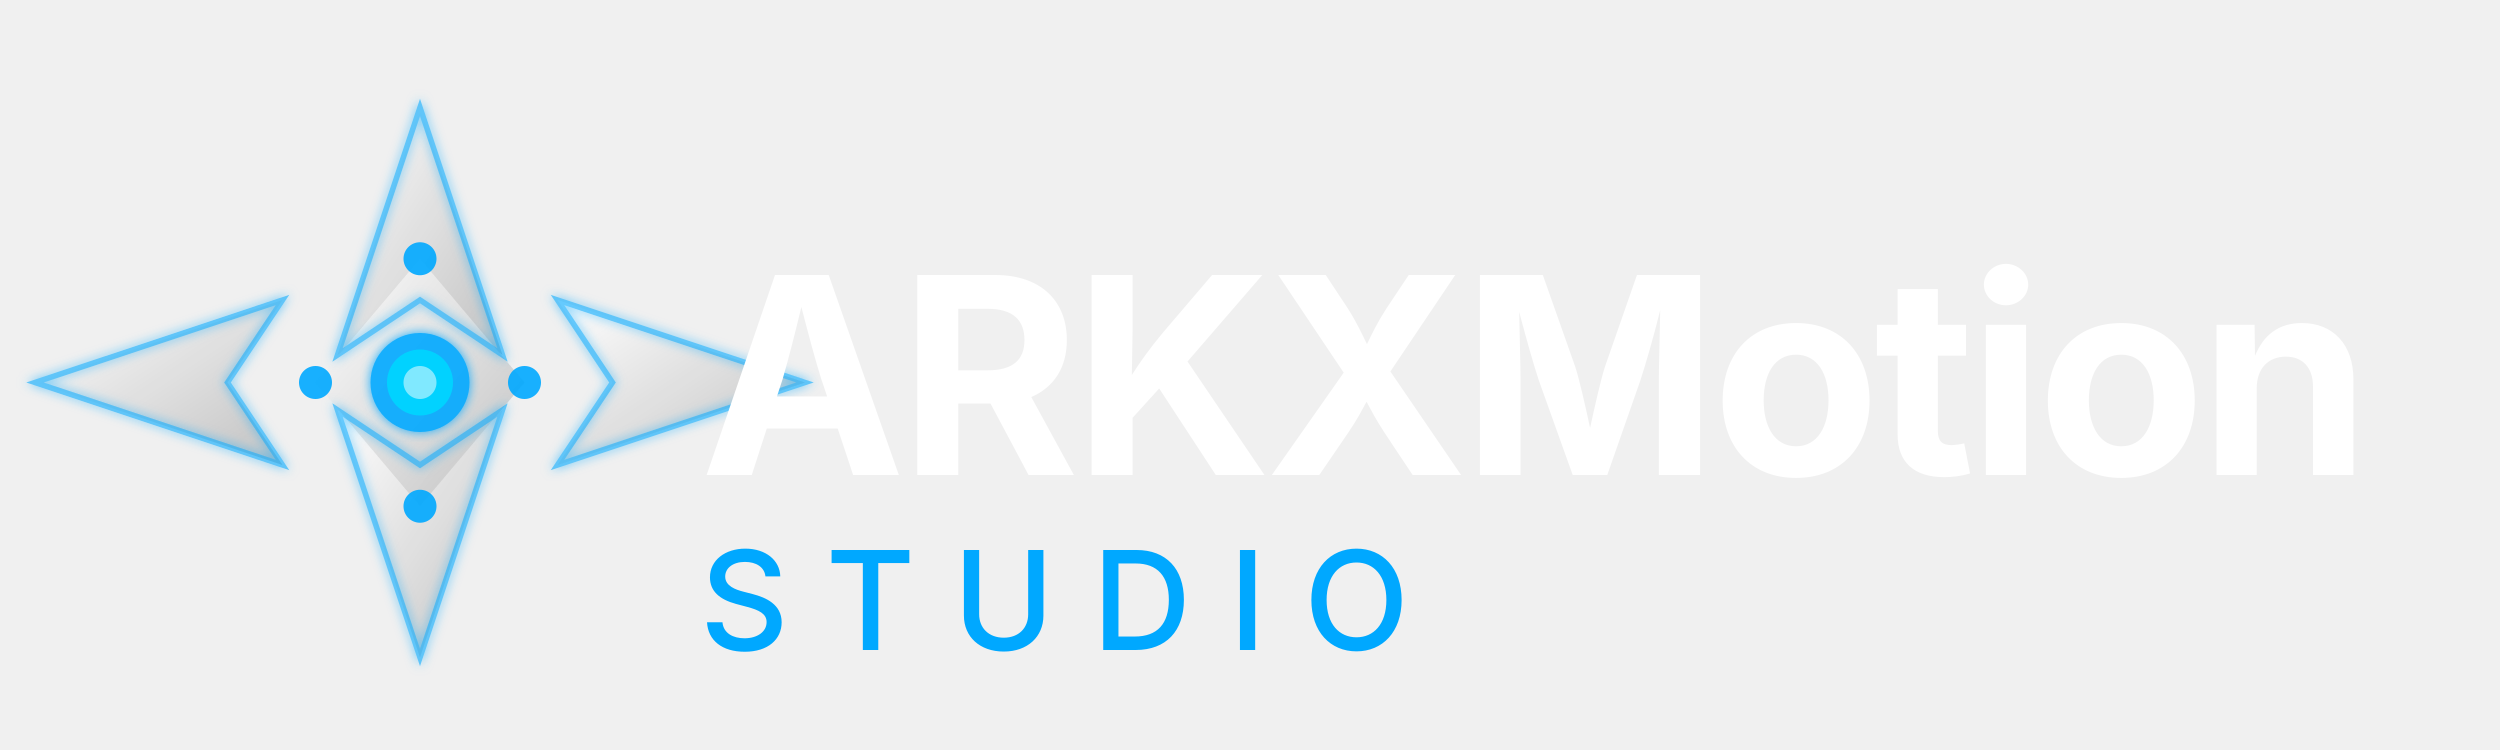
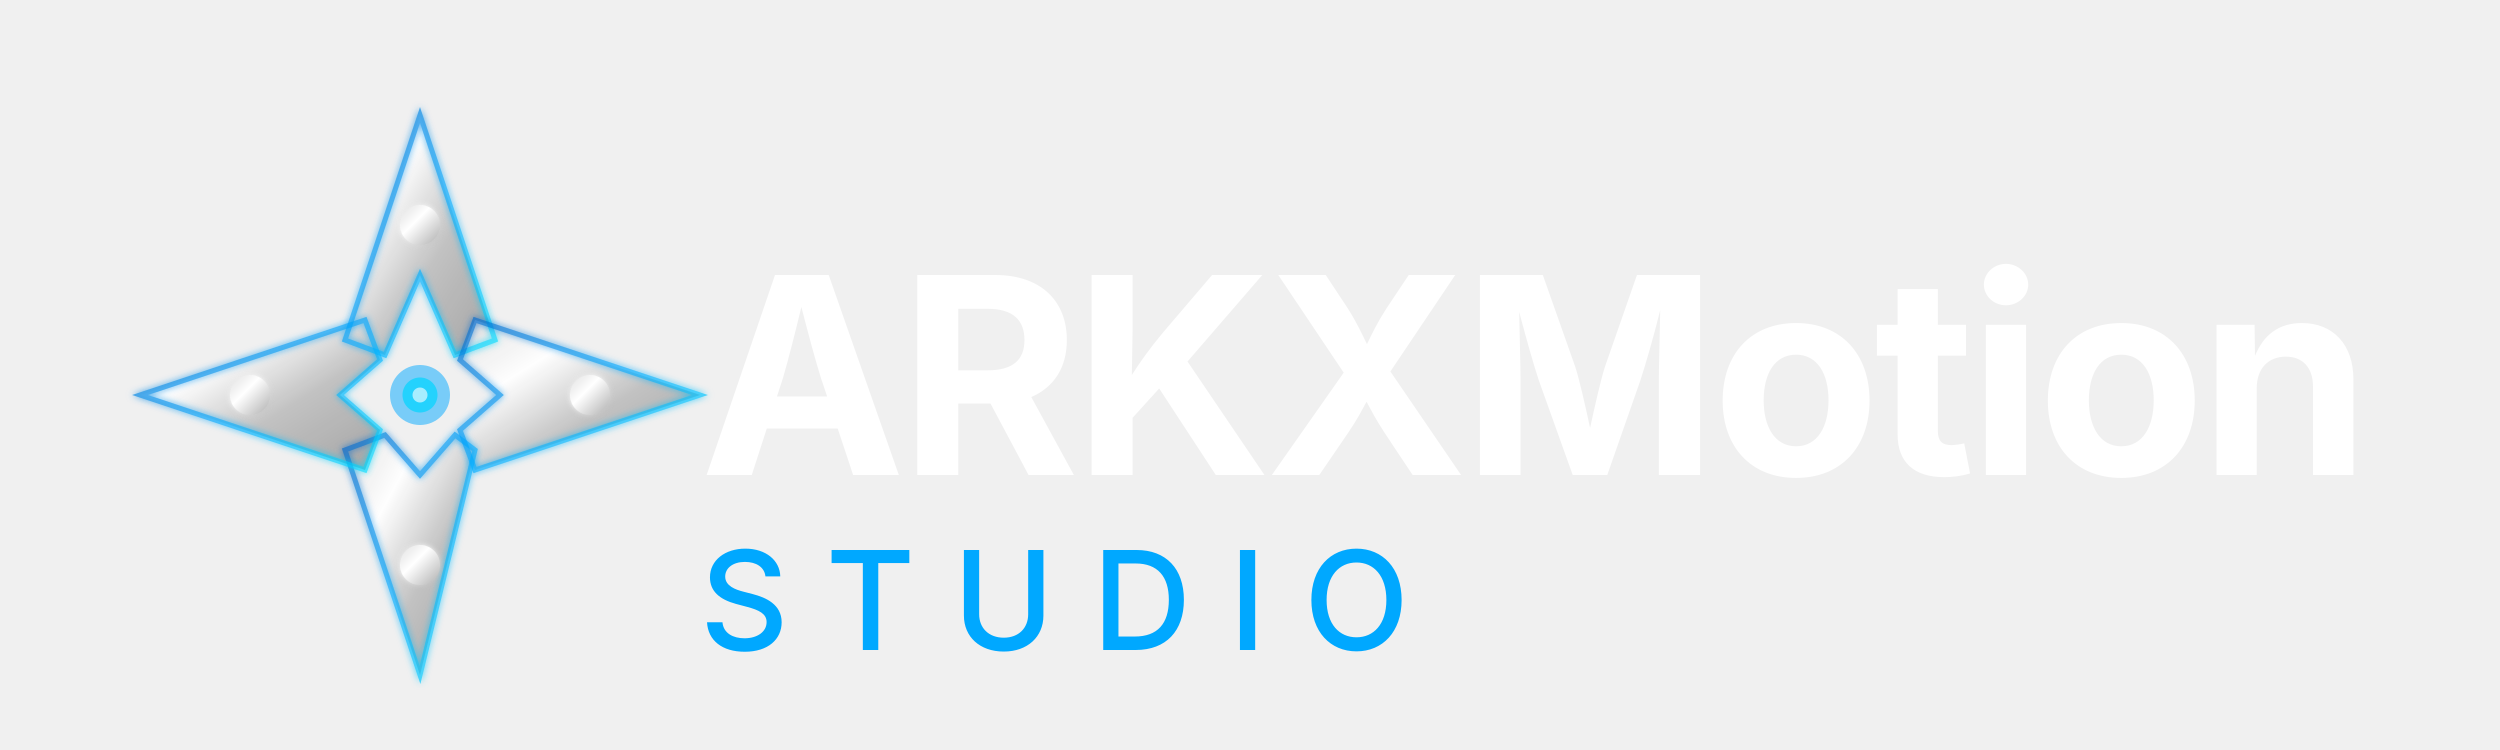
<svg xmlns="http://www.w3.org/2000/svg" width="200" height="60" viewBox="0 0 200 60">
  <defs>
-     <linearGradient id="blueAccent" x1="0%" y1="0%" x2="100%" y2="100%">
-       <stop offset="0%" stop-color="#00a8ff" />
-       <stop offset="50%" stop-color="#00d4ff" />
-       <stop offset="100%" stop-color="#00f0ff" />
+     <linearGradient id="metalLight" x1="0%" y1="0%" x2="100%" y2="100%">
+       <stop offset="0%" stop-color="#e0e0e0" />
+       <stop offset="30%" stop-color="#ffffff" />
+       <stop offset="60%" stop-color="#c0c0c0" />
+       <stop offset="100%" stop-color="#a0a0a0" />
    </linearGradient>
-     <linearGradient id="metalGrad" x1="0%" y1="0%" x2="100%" y2="100%">
-       <stop offset="0%" stop-color="#ffffff" />
-       <stop offset="100%" stop-color="#c0c0c0" />
+     <linearGradient id="chromeDot" x1="0%" y1="0%" x2="100%" y2="100%">
+       <stop offset="0%" stop-color="#e0e0e0" />
+       <stop offset="40%" stop-color="#ffffff" />
+       <stop offset="100%" stop-color="#b0b0b0" />
    </linearGradient>
-     <filter id="glow">
-       <feGaussianBlur stdDeviation="2" result="blur" />
+     <linearGradient id="blueEdge" x1="0%" y1="0%" x2="100%" y2="100%">
+       <stop offset="0%" stop-color="#0066cc" />
+       <stop offset="50%" stop-color="#00a8ff" />
+       <stop offset="100%" stop-color="#00ddff" />
+     </linearGradient>
+     <filter id="blueGlow">
+       <feGaussianBlur stdDeviation="1.5" result="blur" />
+       <feMerge>
+         <feMergeNode in="blur" />
+         <feMergeNode in="SourceGraphic" />
+       </feMerge>
+     </filter>
+     <filter id="softGlow">
+       <feGaussianBlur stdDeviation="1" result="blur" />
      <feMerge>
        <feMergeNode in="blur" />
        <feMergeNode in="SourceGraphic" />
      </feMerge>
    </filter>
  </defs>
-   <g transform="translate(5, 2) scale(0.22)">
-     <path d="M130 30 L160 120 L130 100 L100 120 Z" fill="url(#metalGrad)" opacity="0.95" />
-     <path d="M270 130 L180 160 L200 130 L180 100 Z" fill="url(#metalGrad)" opacity="0.95" />
-     <path d="M130 230 L100 140 L130 160 L160 140 Z" fill="url(#metalGrad)" opacity="0.95" />
-     <path d="M-10 130 L80 100 L60 130 L80 160 Z" fill="url(#metalGrad)" opacity="0.95" />
-     <path d="M130 85 L168 130 L130 175 L92 130 Z" fill="url(#metalGrad)" opacity="0.98" />
-     <path d="M130 30 L160 120 L130 100 L100 120 Z" fill="none" stroke="#00a8ff" stroke-width="2" opacity="0.6" filter="url(#glow)" />
-     <path d="M270 130 L180 160 L200 130 L180 100 Z" fill="none" stroke="#00a8ff" stroke-width="2" opacity="0.6" filter="url(#glow)" />
-     <path d="M130 230 L100 140 L130 160 L160 140 Z" fill="none" stroke="#00a8ff" stroke-width="2" opacity="0.6" filter="url(#glow)" />
-     <path d="M-10 130 L80 100 L60 130 L80 160 Z" fill="none" stroke="#00a8ff" stroke-width="2" opacity="0.6" filter="url(#glow)" />
-     <circle cx="130" cy="130" r="18" fill="#00a8ff" filter="url(#glow)" opacity="0.9" />
-     <circle cx="130" cy="130" r="12" fill="#00d4ff" opacity="0.95" />
-     <circle cx="130" cy="130" r="6" fill="white" opacity="0.5" />
-     <circle cx="130" cy="85" r="6" fill="#00a8ff" opacity="0.9" />
-     <circle cx="168" cy="130" r="6" fill="#00a8ff" opacity="0.9" />
-     <circle cx="130" cy="175" r="6" fill="#00a8ff" opacity="0.9" />
-     <circle cx="92" cy="130" r="6" fill="#00a8ff" opacity="0.9" />
+   <g transform="translate(8, 6) scale(0.2)">
+     <path d="M128 16 L158 106 L142 112 L128 80 L114 112 L98 106 Z" fill="url(#metalLight)" opacity="0.95" />
+     <path d="M240 128 L150 98 L144 114 L160 128 L144 142 L150 158 Z" fill="url(#metalLight)" opacity="0.95" />
+     <path d="M128 240 L98 150 L114 144 L128 160 L142 144 L150 150 Z" fill="url(#metalLight)" opacity="0.95" />
+     <path d="M16 128 L106 158 L112 142 L96 128 L112 114 L106 98 Z" fill="url(#metalLight)" opacity="0.95" />
+     <path d="M128 16 L158 106 L142 112 L128 80 L114 112 L98 106 Z" fill="none" stroke="url(#blueEdge)" stroke-width="2" opacity="0.7" filter="url(#blueGlow)" />
+     <path d="M240 128 L150 98 L144 114 L160 128 L144 142 L150 158 Z" fill="none" stroke="url(#blueEdge)" stroke-width="2" opacity="0.7" filter="url(#blueGlow)" />
+     <path d="M128 240 L98 150 L114 144 L128 160 L142 144 L150 150 Z" fill="none" stroke="url(#blueEdge)" stroke-width="2" opacity="0.7" filter="url(#blueGlow)" />
+     <path d="M16 128 L106 158 L112 142 L96 128 L112 114 L106 98 Z" fill="none" stroke="url(#blueEdge)" stroke-width="2" opacity="0.7" filter="url(#blueGlow)" />
+     <circle cx="128" cy="60" r="8" fill="url(#chromeDot)" filter="url(#softGlow)" />
+     <circle cx="196" cy="128" r="8" fill="url(#chromeDot)" filter="url(#softGlow)" />
+     <circle cx="128" cy="196" r="8" fill="url(#chromeDot)" filter="url(#softGlow)" />
+     <circle cx="60" cy="128" r="8" fill="url(#chromeDot)" filter="url(#softGlow)" />
+     <circle cx="128" cy="128" r="12" fill="#00a8ff" opacity="0.5" />
+     <circle cx="128" cy="128" r="7" fill="#00d4ff" opacity="0.7" />
+     <circle cx="128" cy="128" r="3" fill="white" opacity="0.6" />
  </g>
  <text x="56" y="38" font-family="Inter, system-ui, -apple-system, sans-serif" font-size="22" font-weight="700" fill="white" letter-spacing="-0.5">ARKXMotion</text>
  <text x="56" y="52" font-family="Inter, system-ui, -apple-system, sans-serif" font-size="11" font-weight="500" fill="#00a8ff" letter-spacing="3">STUDIO</text>
</svg>
